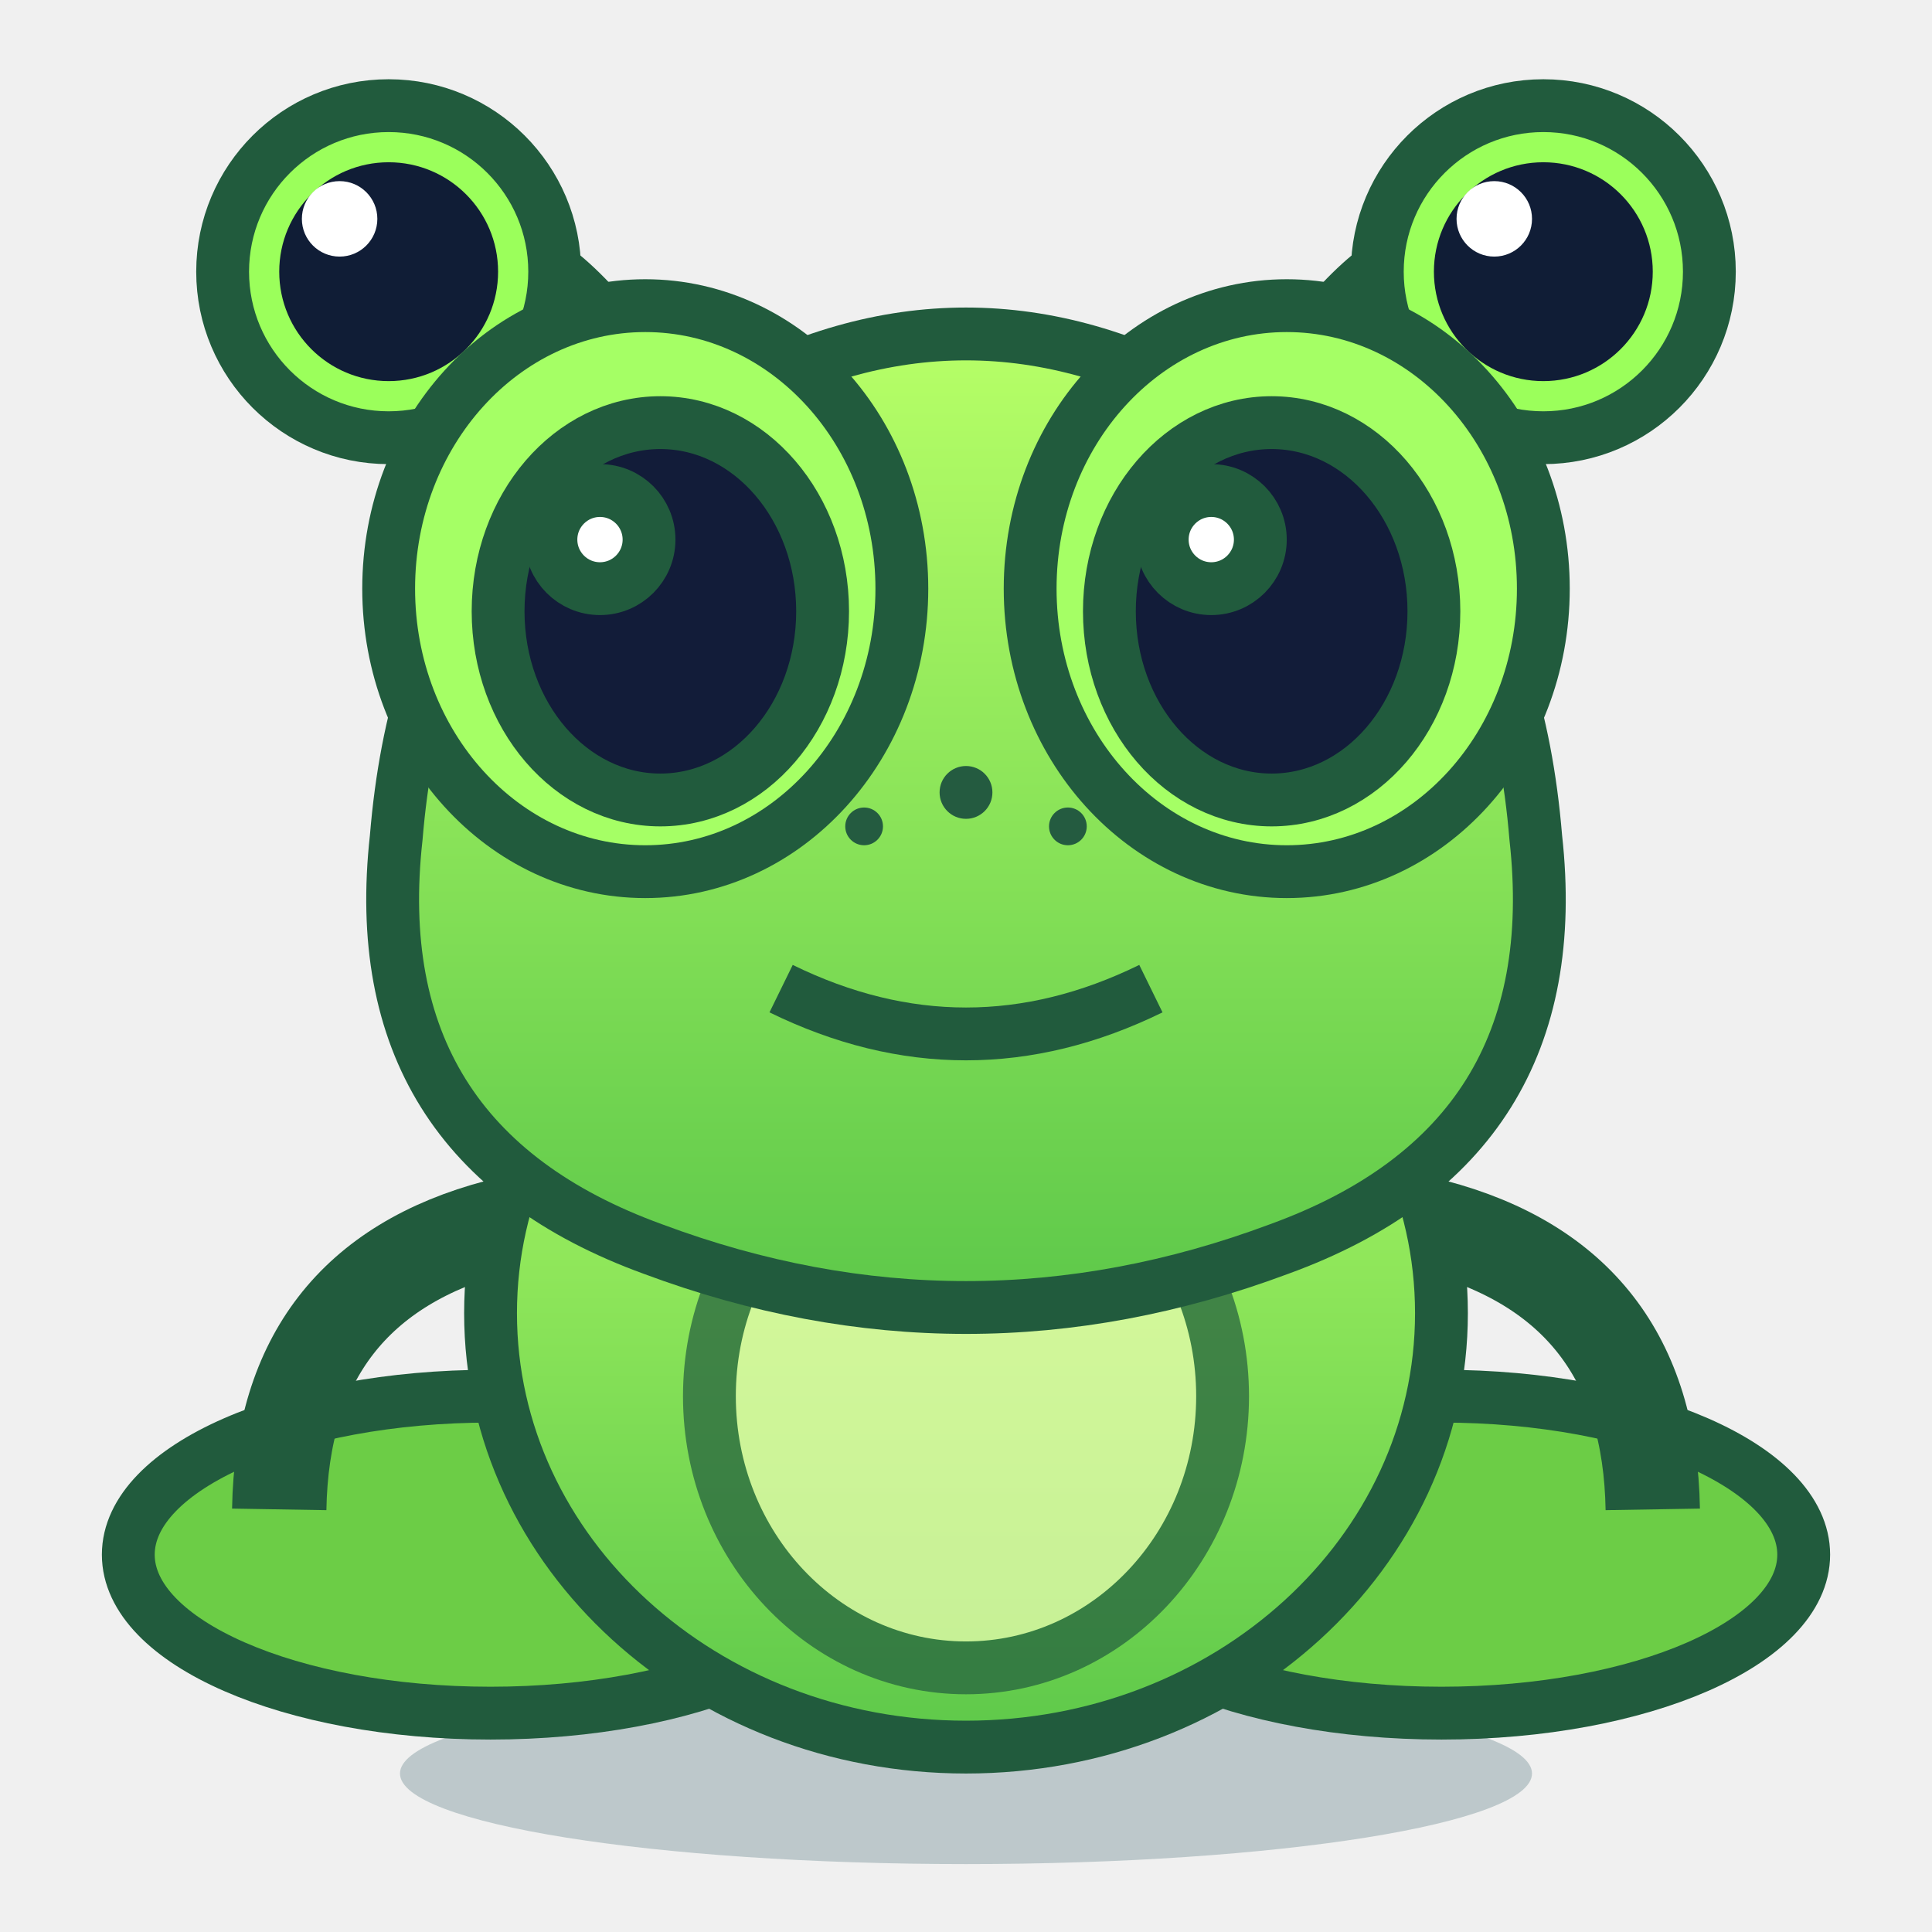
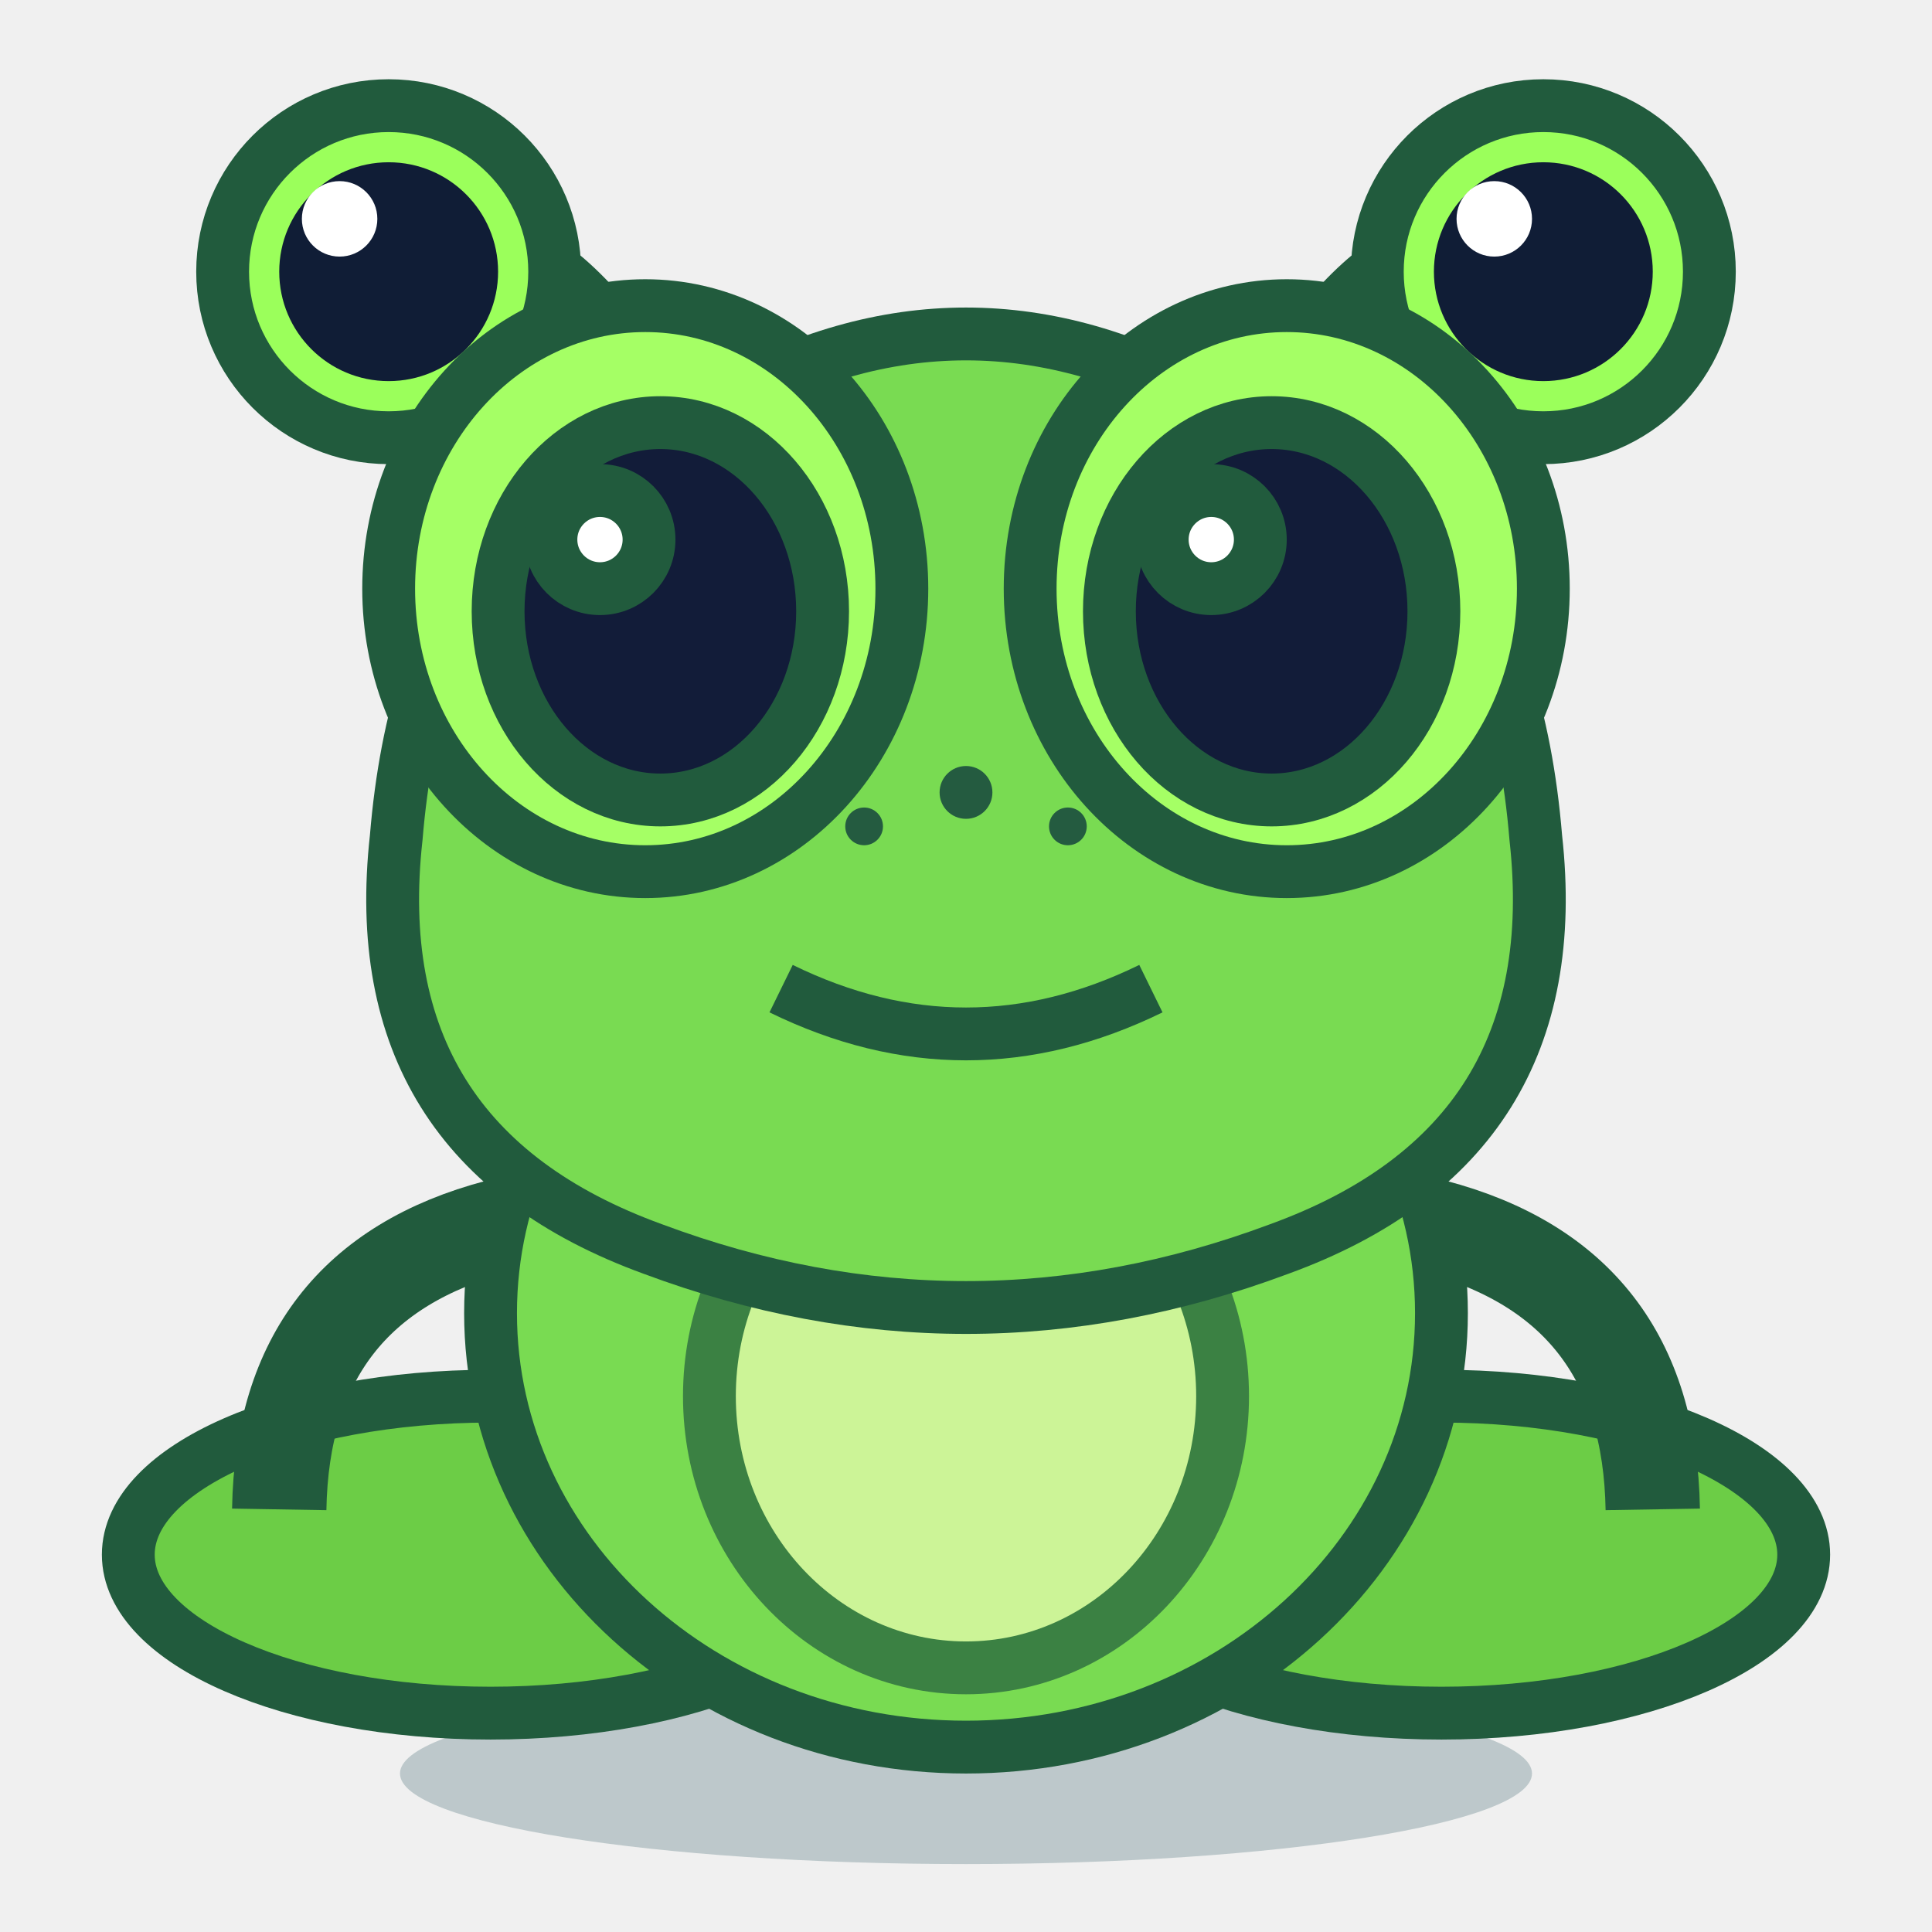
<svg xmlns="http://www.w3.org/2000/svg" viewBox="0 0 512 512" role="img" aria-label="Alien Frog">
  <defs>
-     <linearGradient id="body" x1="0" y1="0" x2="0" y2="1">
-       <stop stop-color="#b7ff67" />
-       <stop offset="1" stop-color="#5dc84a" />
-     </linearGradient>
-   </defs>
+ </defs>
  <ellipse cx="256" cy="470" rx="150" ry="24" fill="#073d47" opacity=".22" />
  <g>
    <path d="M180 115Q132 38 111 83" fill="none" stroke="#215b3d" stroke-width="18" />
    <path d="M332 115Q380 38 401 83" fill="none" stroke="#215b3d" stroke-width="18" />
    <circle cx="103" cy="72" r="44" fill="#9bff5b" stroke="#215b3d" stroke-width="14" />
    <circle cx="409" cy="72" r="44" fill="#9bff5b" stroke="#215b3d" stroke-width="14" />
    <circle cx="103" cy="72" r="29" fill="#101d36" />
    <circle cx="409" cy="72" r="29" fill="#101d36" />
    <circle cx="90" cy="58" r="10" fill="#fff" />
    <circle cx="396" cy="58" r="10" fill="#fff" />
    <g stroke="#215b3d" stroke-width="14" stroke-linejoin="round">
      <ellipse cx="130" cy="412" rx="96" ry="42" fill="#6ccd46" />
      <ellipse cx="382" cy="412" rx="96" ry="42" fill="#6ccd46" />
-       <ellipse cx="256" cy="348" rx="126" ry="115" fill="url(#body)" />
+       <ellipse cx="256" cy="348" rx="126" ry="115" fill="#79db52" />
      <ellipse cx="256" cy="370" rx="68" ry="72" fill="#efffb5" opacity=".7" />
-       <path d="M105 222Q113 125 191 107Q256 70 321 107Q399 125 407 222Q416 303 339 331Q256 362 173 331Q96 303 105 222Z" fill="url(#body)" />
+       <path d="M105 222Q113 125 191 107Q256 70 321 107Q399 125 407 222Q416 303 339 331Q256 362 173 331Q96 303 105 222Z" fill="#79db52" />
      <ellipse cx="171" cy="156" rx="68" ry="75" fill="#a5ff65" />
      <ellipse cx="341" cy="156" rx="68" ry="75" fill="#a5ff65" />
      <ellipse cx="175" cy="162" rx="43" ry="50" fill="#121c39" />
      <ellipse cx="337" cy="162" rx="43" ry="50" fill="#121c39" />
      <circle cx="159" cy="143" r="13" fill="#fff" />
      <circle cx="321" cy="143" r="13" fill="#fff" />
      <path d="M207 262Q256 286 305 262" fill="none" />
      <path d="M132 325Q75 340 74 400m306-75q57 15 58 75" fill="none" stroke-width="25" />
    </g>
    <circle cx="256" cy="210" r="7" fill="#245b40" />
    <circle cx="229" cy="219" r="5" fill="#245b40" />
    <circle cx="283" cy="219" r="5" fill="#245b40" />
  </g>
</svg>
